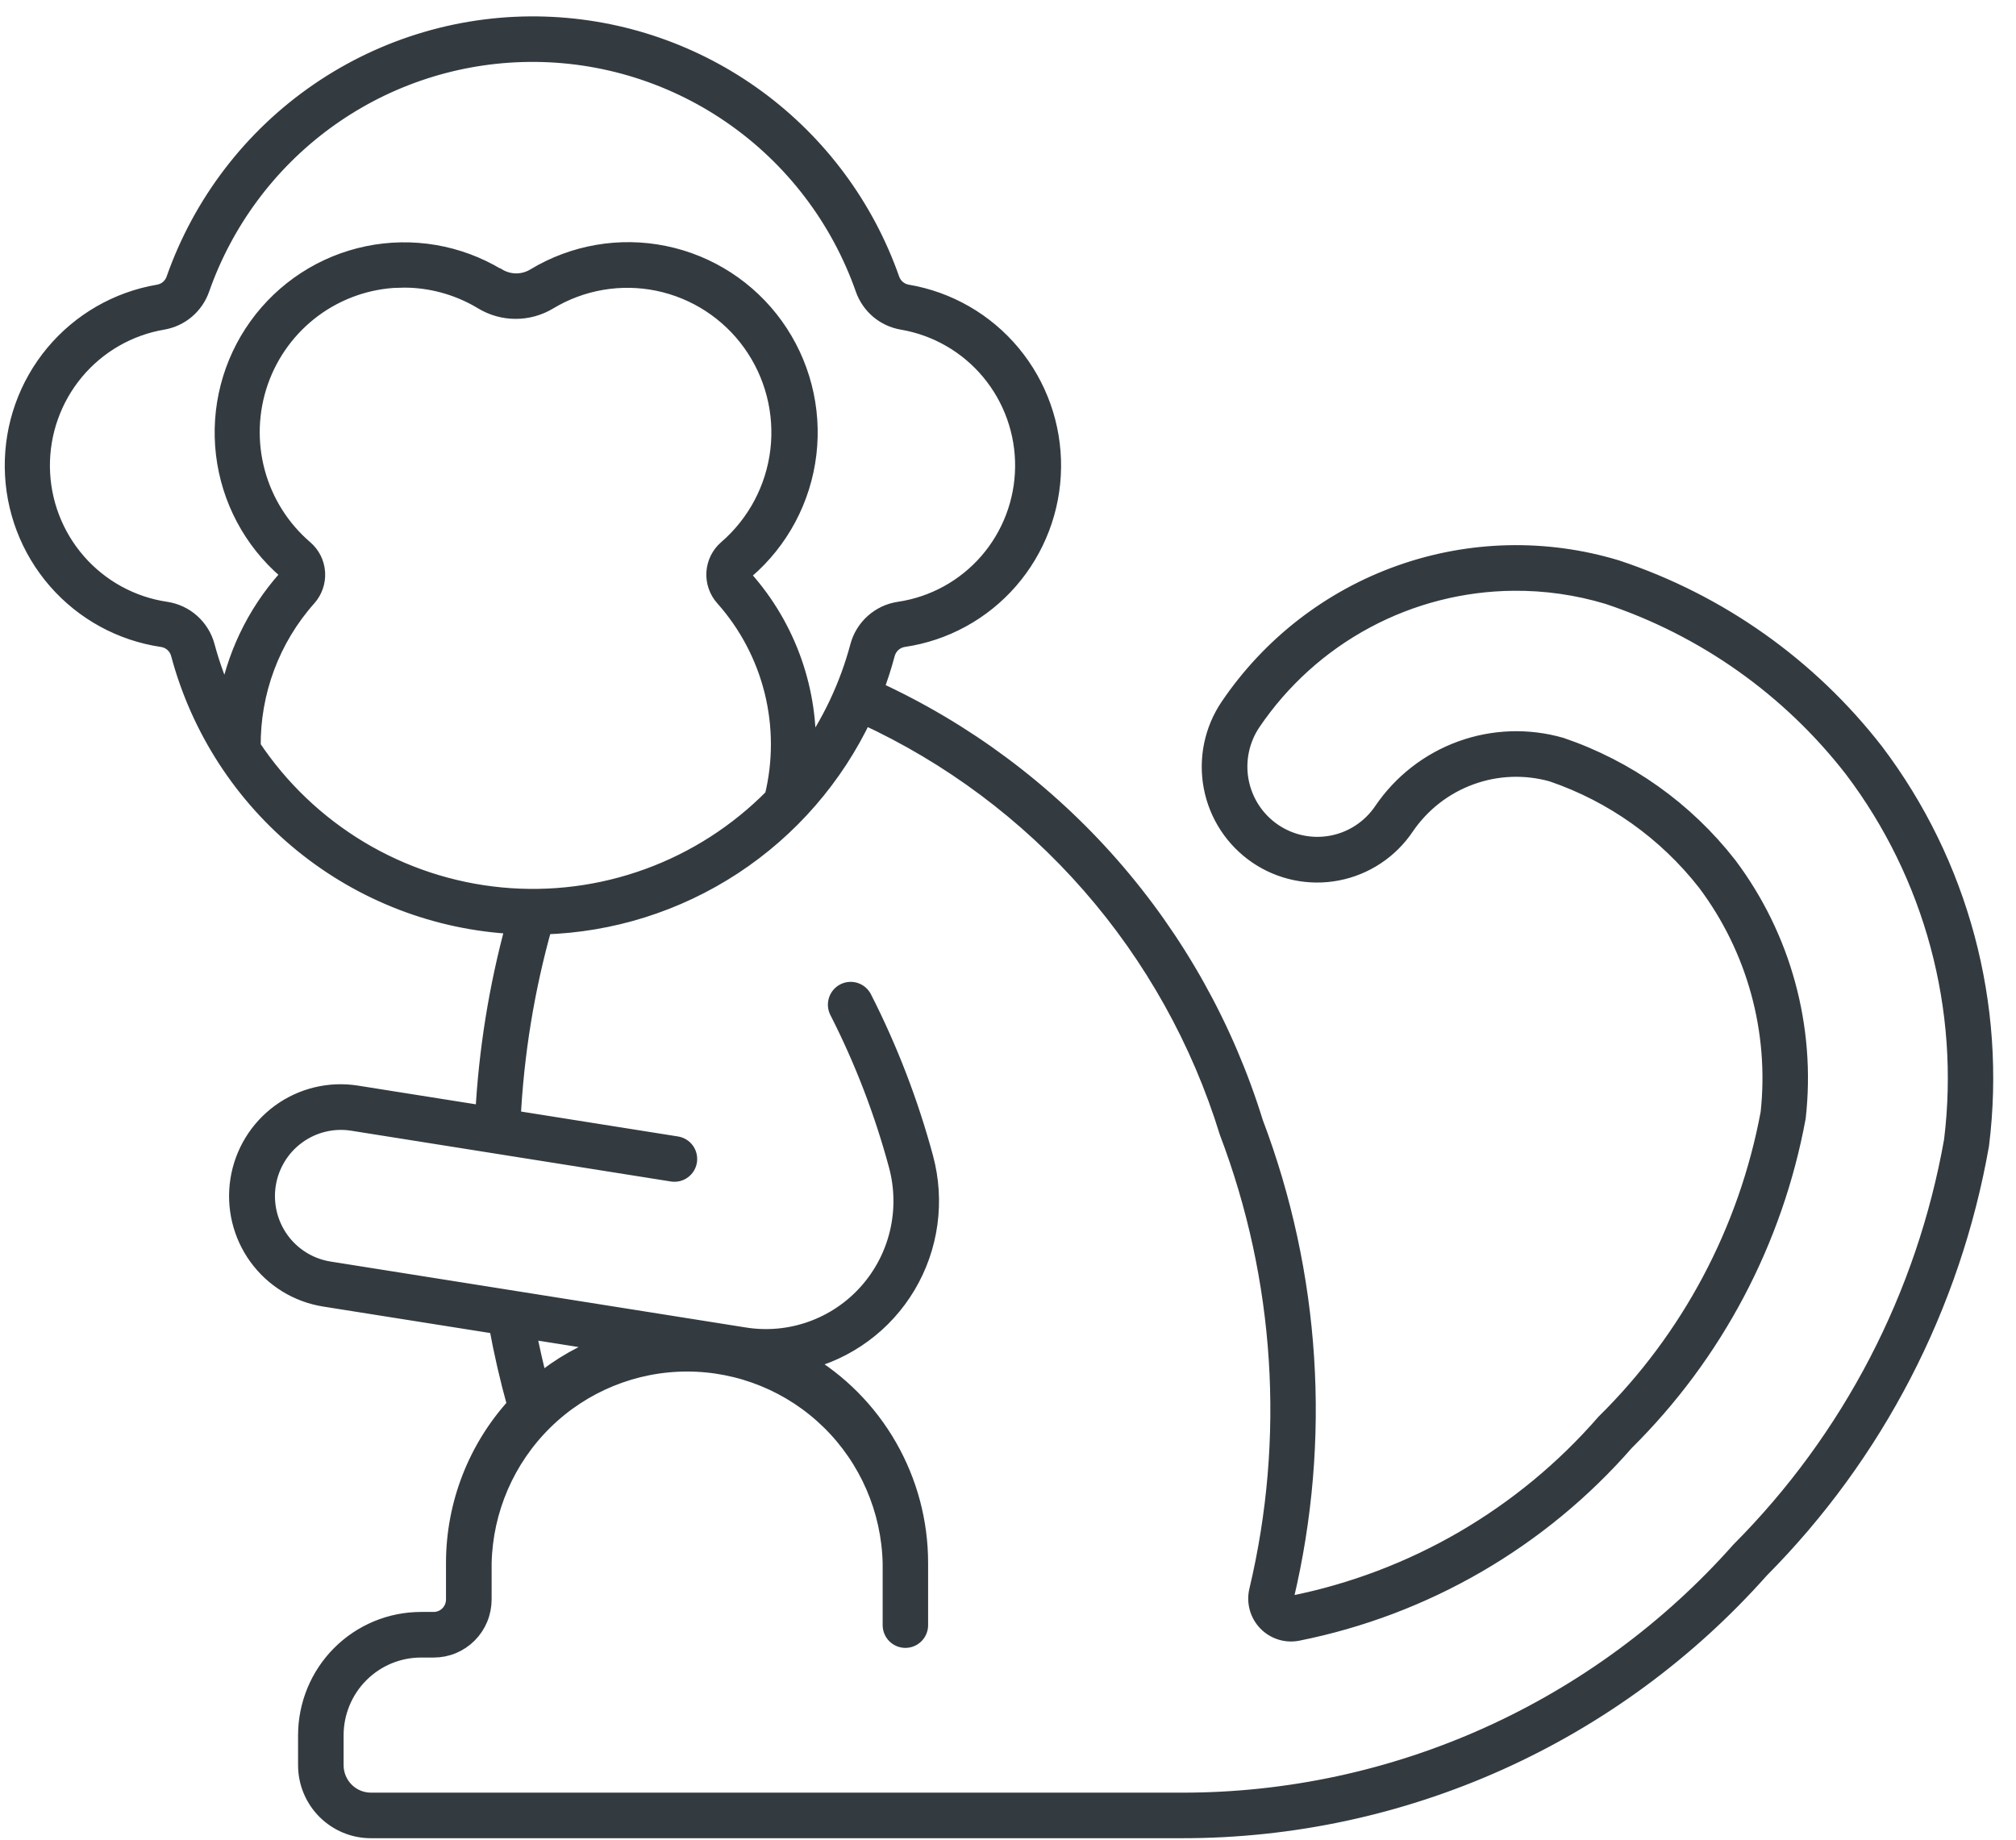
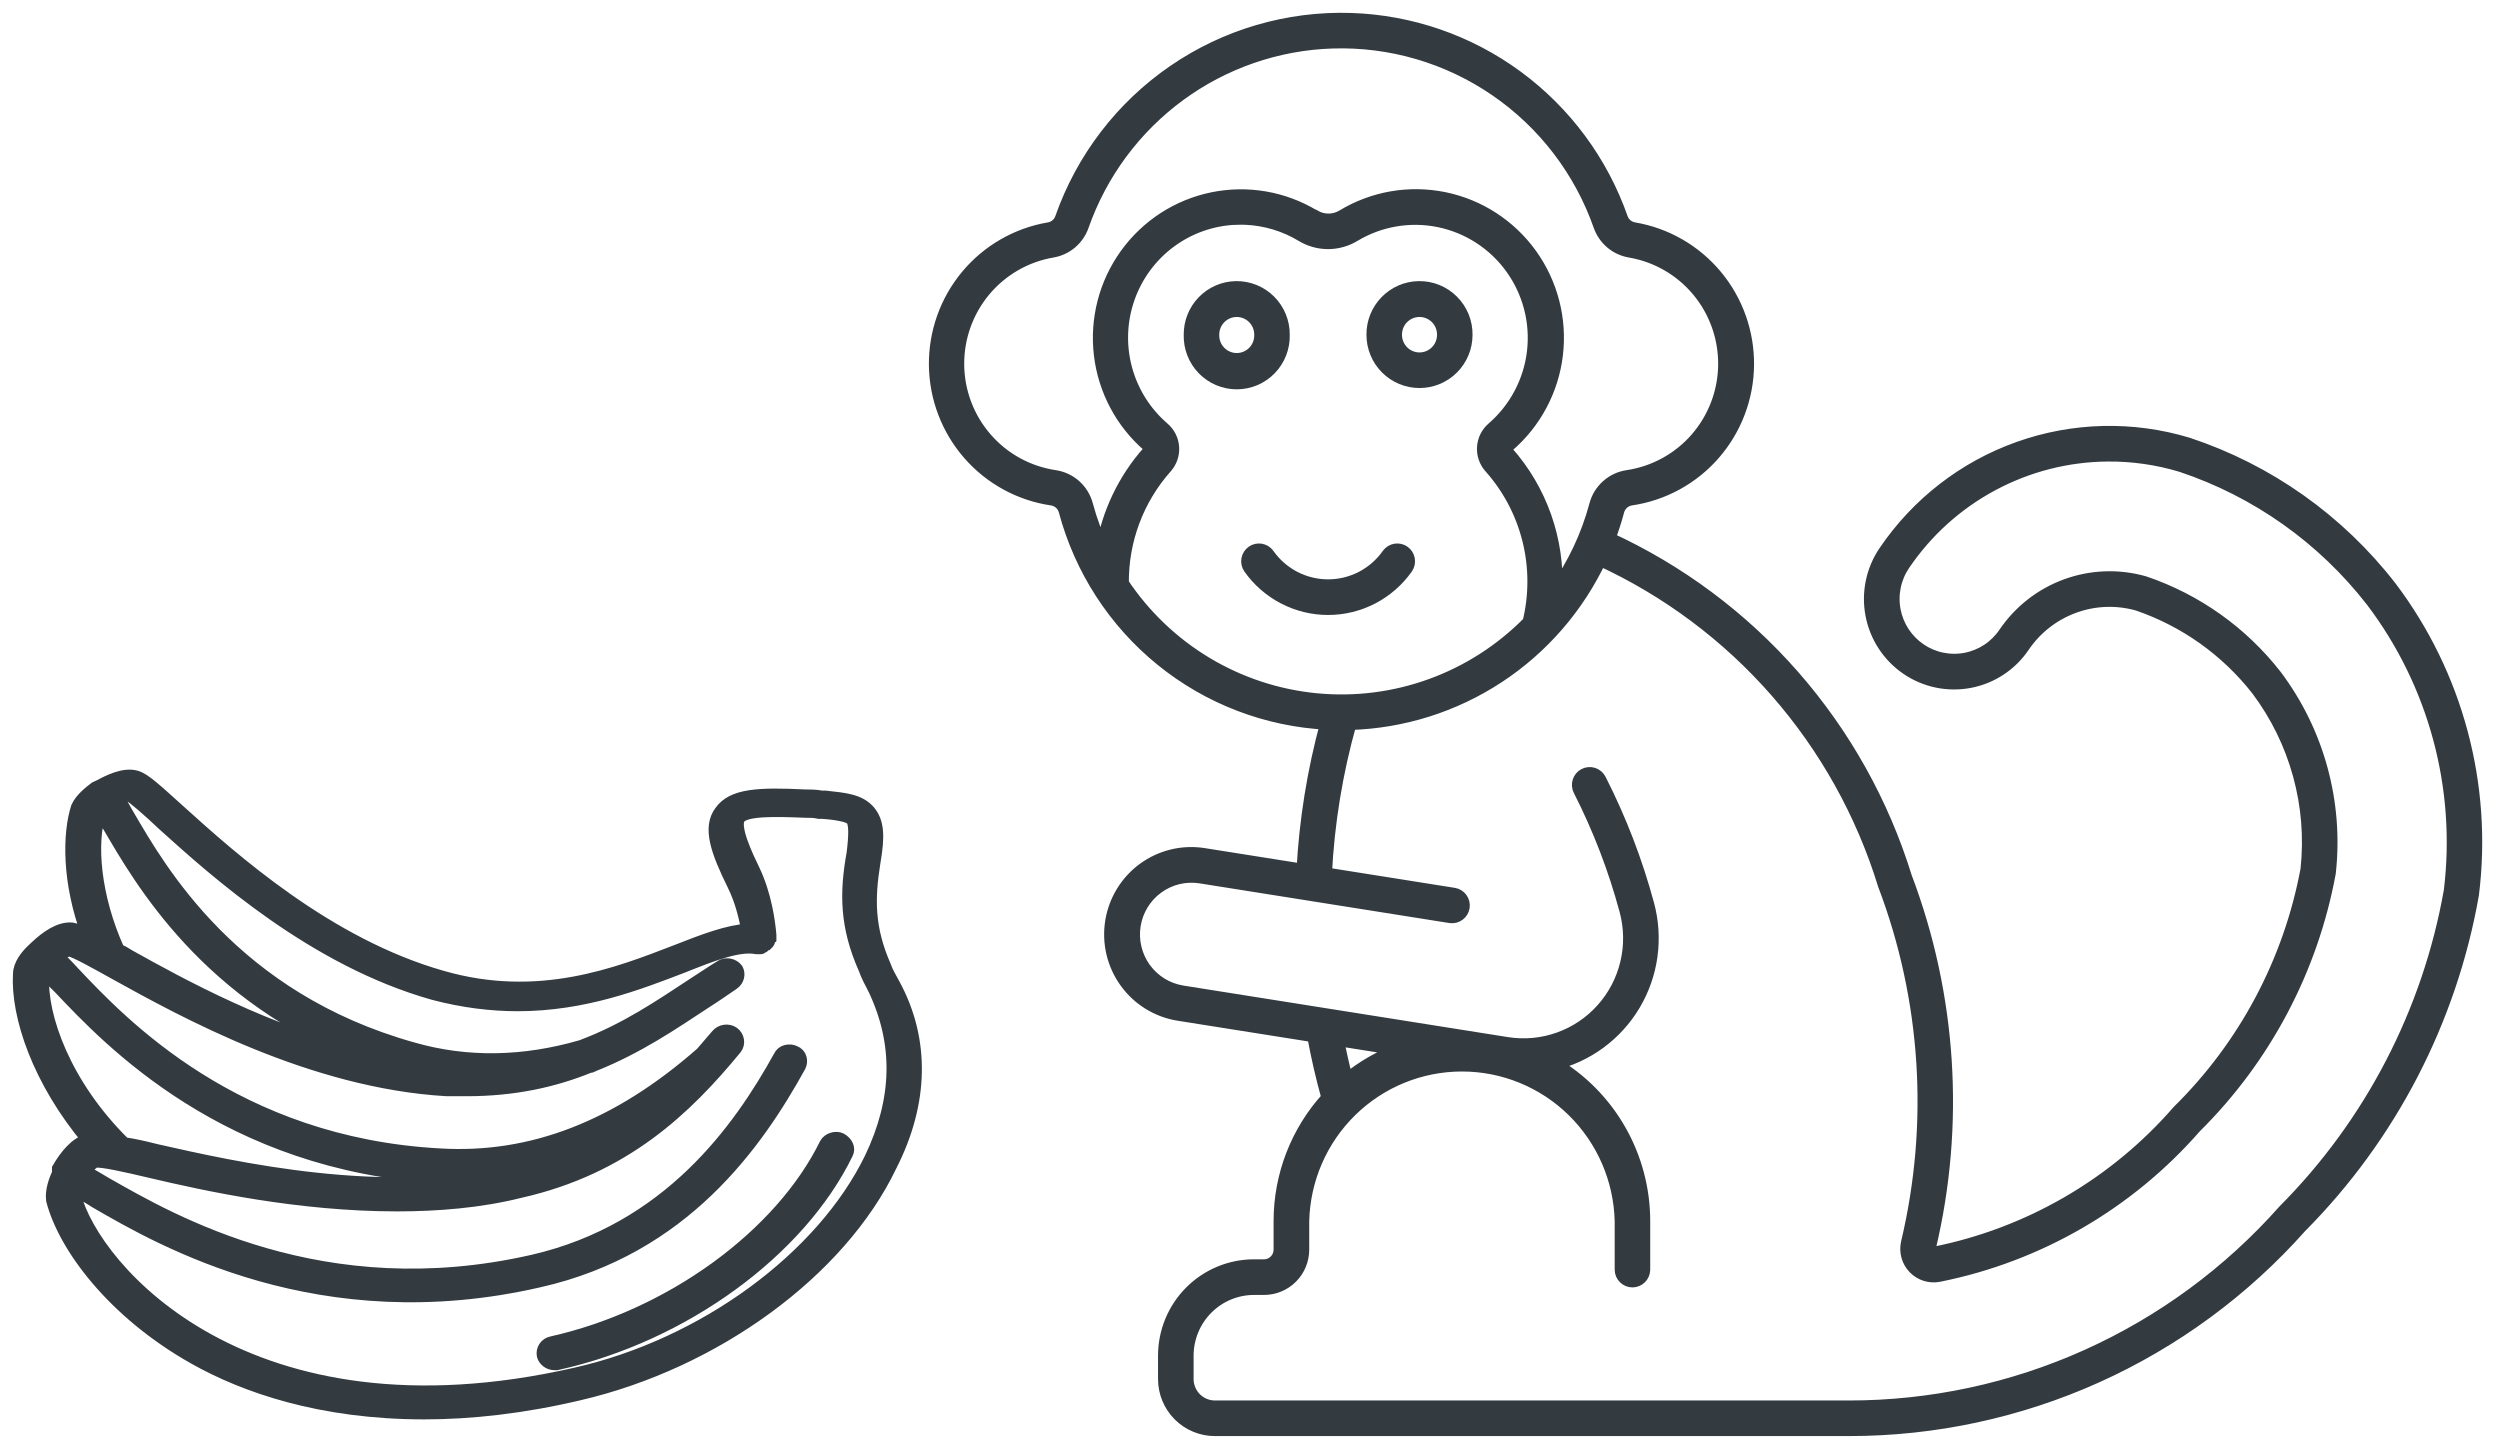
- <svg xmlns="http://www.w3.org/2000/svg" width="80" height="73" viewBox="0 0 80 73" fill="none">
-   <path d="M21.625 1.008C18.428 0.905 15.282 1.828 12.642 3.641C10.002 5.454 8.005 8.064 6.942 11.092C6.892 11.235 6.805 11.361 6.69 11.458C6.575 11.555 6.436 11.619 6.288 11.643C4.667 11.919 3.197 12.766 2.143 14.032C1.089 15.299 0.52 16.902 0.539 18.552C0.557 20.202 1.162 21.792 2.244 23.034C3.326 24.277 4.814 25.091 6.441 25.33C6.603 25.354 6.754 25.424 6.877 25.534C6.999 25.643 7.087 25.786 7.129 25.945C7.925 28.921 9.64 31.567 12.028 33.503C14.416 35.44 17.354 36.566 20.419 36.721C19.75 39.175 19.345 41.693 19.21 44.233L14.149 43.43C13.082 43.261 11.992 43.524 11.118 44.161C10.245 44.799 9.659 45.758 9.49 46.83C9.321 47.901 9.583 48.995 10.218 49.872C10.853 50.749 11.809 51.337 12.876 51.507L19.75 52.597C19.945 53.666 20.188 54.725 20.48 55.771C18.916 57.479 18.047 59.715 18.048 62.035V63.481C18.047 63.705 17.959 63.919 17.802 64.076C17.645 64.234 17.432 64.323 17.21 64.323H16.708C16.113 64.323 15.524 64.44 14.975 64.668C14.425 64.897 13.925 65.231 13.505 65.653C13.084 66.075 12.75 66.577 12.523 67.128C12.295 67.68 12.178 68.271 12.178 68.868V70.054C12.178 70.389 12.243 70.721 12.371 71.03C12.499 71.34 12.686 71.621 12.923 71.858C13.159 72.094 13.439 72.282 13.748 72.41C14.056 72.538 14.387 72.604 14.72 72.603H46.923C51.252 72.604 55.532 71.686 59.483 69.91C63.434 68.133 66.966 65.539 69.849 62.296C74.41 57.704 77.459 51.818 78.582 45.432C79.272 39.885 77.773 34.287 74.404 29.836C71.774 26.448 68.201 23.919 64.137 22.573C61.33 21.724 58.327 21.796 55.564 22.779C52.801 23.761 50.423 25.603 48.774 28.036C48.46 28.497 48.241 29.015 48.127 29.562C48.014 30.108 48.008 30.671 48.112 31.22C48.215 31.768 48.425 32.291 48.73 32.757C49.035 33.224 49.429 33.626 49.888 33.94C50.348 34.254 50.865 34.474 51.409 34.587C51.953 34.7 52.515 34.705 53.061 34.6C53.607 34.496 54.127 34.284 54.592 33.977C55.056 33.671 55.456 33.275 55.768 32.813C56.395 31.888 57.296 31.185 58.343 30.802C59.39 30.418 60.531 30.375 61.603 30.678C64.01 31.501 66.128 33.008 67.699 35.016C69.667 37.637 70.567 40.913 70.214 44.176C69.344 48.846 67.066 53.135 63.689 56.463C60.458 60.178 56.093 62.715 51.276 63.679C51.236 63.687 51.195 63.685 51.157 63.672C51.118 63.66 51.083 63.639 51.055 63.609C51.027 63.58 51.007 63.545 50.996 63.506C50.985 63.467 50.984 63.425 50.993 63.386C52.479 57.132 52.056 50.574 49.78 44.565C48.615 40.795 46.669 37.315 44.072 34.353C41.474 31.39 38.283 29.012 34.706 27.372C34.884 26.905 35.038 26.428 35.166 25.945C35.209 25.786 35.297 25.643 35.419 25.534C35.542 25.424 35.693 25.353 35.855 25.329C37.482 25.09 38.97 24.276 40.052 23.033C41.133 21.79 41.738 20.201 41.756 18.55C41.774 16.9 41.204 15.298 40.15 14.031C39.096 12.765 37.626 11.918 36.005 11.643C35.857 11.618 35.718 11.554 35.603 11.457C35.488 11.361 35.401 11.234 35.351 11.092C34.342 8.219 32.491 5.718 30.042 3.919C27.593 2.119 24.659 1.105 21.625 1.008ZM20.683 2.114C23.646 2.018 26.563 2.873 29.01 4.554C31.457 6.234 33.308 8.654 34.293 11.462C34.409 11.79 34.61 12.082 34.875 12.306C35.141 12.53 35.462 12.679 35.804 12.737C37.165 12.968 38.399 13.679 39.284 14.742C40.169 15.806 40.647 17.151 40.632 18.536C40.617 19.922 40.11 21.256 39.203 22.3C38.295 23.344 37.046 24.028 35.681 24.23C35.305 24.285 34.954 24.449 34.67 24.703C34.386 24.956 34.182 25.287 34.084 25.655C33.664 27.227 32.964 28.71 32.017 30.031C32.145 27.442 31.252 24.907 29.531 22.974C29.512 22.948 29.497 22.918 29.49 22.886C29.482 22.854 29.481 22.82 29.487 22.788C29.492 22.755 29.505 22.724 29.523 22.697C29.541 22.669 29.564 22.645 29.591 22.627C30.958 21.452 31.835 19.805 32.048 18.011C32.261 16.218 31.794 14.409 30.741 12.945C29.688 11.481 28.125 10.467 26.363 10.106C24.6 9.744 22.766 10.061 21.225 10.993C21.002 11.128 20.746 11.2 20.486 11.2C20.225 11.2 19.969 11.128 19.746 10.993H19.73C18.189 10.065 16.357 9.751 14.596 10.114C12.836 10.476 11.275 11.49 10.224 12.953C9.172 14.416 8.706 16.222 8.918 18.014C9.13 19.805 10.004 21.452 11.367 22.627C11.39 22.65 11.408 22.677 11.421 22.706C11.433 22.736 11.44 22.768 11.44 22.801C11.44 22.833 11.433 22.865 11.421 22.895C11.408 22.925 11.39 22.952 11.367 22.974C10.13 24.366 9.312 26.081 9.008 27.921C8.664 27.192 8.385 26.434 8.176 25.655C8.078 25.287 7.875 24.957 7.592 24.703C7.309 24.45 6.958 24.286 6.583 24.23C5.217 24.028 3.969 23.344 3.061 22.3C2.153 21.256 1.646 19.922 1.631 18.536C1.617 17.151 2.095 15.806 2.98 14.742C3.865 13.679 5.098 12.968 6.459 12.737C6.801 12.678 7.121 12.53 7.386 12.306C7.651 12.081 7.852 11.79 7.967 11.462C8.902 8.799 10.616 6.481 12.884 4.813C15.153 3.145 17.872 2.204 20.683 2.114ZM15.815 11.07C15.971 11.064 16.127 11.064 16.282 11.07C17.297 11.114 18.285 11.413 19.155 11.94C19.551 12.179 20.003 12.305 20.465 12.305C20.926 12.305 21.379 12.179 21.774 11.94C23.078 11.155 24.628 10.89 26.116 11.197C27.605 11.505 28.925 12.362 29.814 13.6C30.703 14.838 31.097 16.366 30.918 17.881C30.738 19.396 29.998 20.789 28.845 21.783C28.709 21.9 28.599 22.044 28.519 22.205C28.439 22.366 28.393 22.542 28.381 22.721C28.37 22.901 28.395 23.081 28.454 23.251C28.513 23.421 28.605 23.577 28.725 23.711C29.668 24.77 30.34 26.044 30.683 27.424C31.025 28.802 31.028 30.245 30.69 31.625C29.291 33.046 27.595 34.138 25.724 34.819C23.854 35.501 21.855 35.757 19.874 35.567C17.893 35.377 15.979 34.747 14.27 33.722C12.562 32.697 11.102 31.304 9.996 29.642C9.97 27.456 10.761 25.34 12.212 23.711C12.332 23.576 12.423 23.419 12.481 23.249C12.539 23.079 12.563 22.899 12.551 22.719C12.539 22.54 12.491 22.364 12.411 22.203C12.33 22.043 12.218 21.9 12.082 21.783C11.153 20.986 10.485 19.925 10.166 18.74C9.847 17.556 9.893 16.302 10.296 15.143C10.699 13.985 11.442 12.976 12.426 12.248C13.411 11.521 14.591 11.109 15.813 11.067L15.815 11.07ZM60.06 23.096C61.33 23.084 62.593 23.265 63.809 23.631C67.656 24.911 71.037 27.307 73.528 30.516C76.714 34.726 78.137 40.019 77.493 45.267C76.402 51.429 73.453 57.108 69.045 61.534C66.266 64.667 62.859 67.174 59.047 68.891C55.235 70.608 51.104 71.495 46.926 71.495H14.723C14.535 71.495 14.348 71.458 14.173 71.386C13.999 71.314 13.84 71.208 13.707 71.074C13.573 70.94 13.467 70.781 13.395 70.606C13.322 70.431 13.285 70.243 13.285 70.054V68.868C13.285 68.417 13.374 67.97 13.546 67.553C13.718 67.136 13.97 66.757 14.289 66.438C14.607 66.119 14.984 65.866 15.4 65.693C15.816 65.521 16.261 65.432 16.711 65.433H17.212C17.468 65.433 17.721 65.383 17.957 65.285C18.193 65.187 18.407 65.043 18.588 64.862C18.769 64.681 18.912 64.466 19.01 64.229C19.108 63.992 19.158 63.738 19.159 63.482V62.035C19.208 59.909 20.084 57.887 21.599 56.4C23.114 54.914 25.149 54.082 27.267 54.082C29.385 54.082 31.42 54.914 32.935 56.4C34.45 57.887 35.326 59.909 35.376 62.035V64.511C35.38 64.656 35.44 64.793 35.543 64.893C35.646 64.993 35.784 65.05 35.928 65.05C36.072 65.05 36.21 64.993 36.313 64.893C36.416 64.793 36.476 64.656 36.48 64.511V62.035C36.481 60.414 36.057 58.822 35.252 57.418C34.447 56.013 33.289 54.846 31.893 54.032C32.743 53.83 33.544 53.459 34.248 52.941C34.953 52.423 35.547 51.768 35.994 51.014C36.441 50.261 36.733 49.426 36.852 48.557C36.971 47.688 36.915 46.805 36.687 45.958C36.096 43.765 35.279 41.641 34.249 39.618C34.182 39.487 34.066 39.389 33.926 39.343C33.786 39.298 33.634 39.311 33.504 39.378C33.373 39.445 33.275 39.562 33.23 39.702C33.185 39.842 33.197 39.995 33.264 40.126C34.259 42.079 35.047 44.131 35.617 46.248C35.852 47.123 35.866 48.042 35.657 48.924C35.448 49.805 35.023 50.62 34.42 51.294C33.818 51.968 33.057 52.48 32.207 52.783C31.357 53.087 30.444 53.172 29.553 53.031L13.053 50.411C12.278 50.285 11.585 49.856 11.124 49.218C10.664 48.579 10.475 47.784 10.597 47.005C10.72 46.227 11.145 45.529 11.779 45.065C12.413 44.6 13.205 44.407 13.98 44.527L26.683 46.545C26.827 46.566 26.974 46.53 27.091 46.443C27.209 46.356 27.287 46.227 27.31 46.082C27.332 45.938 27.297 45.79 27.212 45.671C27.127 45.553 26.998 45.472 26.854 45.449L20.311 44.41C20.44 41.812 20.86 39.237 21.565 36.734C24.244 36.657 26.849 35.837 29.093 34.365C31.336 32.893 33.129 30.826 34.274 28.393C37.709 29.971 40.773 32.259 43.265 35.108C45.758 37.958 47.623 41.303 48.739 44.926C50.946 50.736 51.357 57.08 49.92 63.128C49.867 63.349 49.871 63.58 49.93 63.799C49.989 64.018 50.103 64.218 50.26 64.382C50.417 64.545 50.612 64.666 50.828 64.734C51.043 64.802 51.273 64.814 51.494 64.77C56.538 63.76 61.109 61.109 64.499 57.226C68.029 53.731 70.406 49.233 71.308 44.339C71.705 40.778 70.728 37.201 68.578 34.341C66.868 32.151 64.559 30.509 61.933 29.617C60.635 29.245 59.252 29.293 57.982 29.755C56.712 30.216 55.62 31.068 54.86 32.189C54.629 32.53 54.333 32.822 53.99 33.048C53.647 33.274 53.262 33.43 52.859 33.507C52.456 33.584 52.041 33.58 51.639 33.496C51.237 33.413 50.856 33.25 50.516 33.018C50.177 32.786 49.886 32.489 49.661 32.145C49.436 31.8 49.281 31.415 49.204 31.01C49.127 30.605 49.131 30.189 49.215 29.785C49.298 29.381 49.46 28.998 49.691 28.658C50.843 26.959 52.388 25.565 54.194 24.597C56 23.628 58.013 23.113 60.06 23.096ZM20.914 52.782L24.213 53.305C23.188 53.667 22.234 54.209 21.397 54.905C21.215 54.202 21.055 53.494 20.917 52.782H20.914Z" fill="#333B41" stroke="#333B41" stroke-width="0.7" />
+ <svg xmlns="http://www.w3.org/2000/svg" width="127" height="73" viewBox="0 0 127 73" fill="none">
+   <path d="M45.398 50.054C45.218 49.714 45.038 49.43 44.918 49.089C44.077 47.157 44.077 45.68 44.377 43.806C44.617 42.442 44.557 41.76 44.137 41.249C43.656 40.681 42.935 40.624 41.914 40.511H41.734C41.434 40.454 41.133 40.454 40.893 40.454C38.551 40.34 37.229 40.397 36.629 41.249C36.028 42.044 36.448 43.237 37.289 44.942C37.71 45.794 37.89 46.646 38.01 47.271C36.989 47.328 35.788 47.782 34.346 48.35C31.403 49.486 27.378 51.077 22.453 49.657C16.626 48.009 11.761 43.635 9.118 41.249C7.857 40.113 7.316 39.602 6.896 39.488C6.295 39.318 5.514 39.715 5.093 39.943L4.853 40.056C4.553 40.283 4.132 40.624 3.952 41.022C3.532 42.328 3.472 44.771 4.493 47.498C4.132 47.328 3.892 47.271 3.652 47.214C3.051 47.157 2.391 47.612 1.85 48.123L1.67 48.293C1.369 48.578 1.009 49.032 1.009 49.486C0.889 51.588 1.97 54.883 4.553 57.951H4.493C3.892 58.065 3.352 58.746 2.991 59.371V59.598C2.811 59.996 2.631 60.507 2.691 60.962C3.292 63.291 5.754 66.643 9.899 68.972C12.422 70.392 16.266 71.755 21.552 71.755C23.894 71.755 26.537 71.471 29.421 70.79C36.268 69.199 42.635 64.597 45.218 59.201C46.84 56.019 46.9 52.838 45.398 50.054ZM5.033 41.306C5.033 41.306 5.093 41.249 5.093 41.192C5.214 41.42 5.394 41.704 5.574 41.988C7.136 44.658 10.56 50.679 18.608 53.69C13.623 52.497 9.178 50.054 6.535 48.578C6.355 48.464 6.175 48.35 5.995 48.293C4.733 45.51 4.553 42.783 5.033 41.306ZM2.15 49.6C2.15 49.6 2.15 49.486 2.27 49.373C2.451 49.543 2.751 49.884 3.051 50.168C5.574 52.838 11.521 59.144 22.393 59.769C22.753 59.769 23.053 59.769 23.414 59.769C24.495 59.769 25.636 59.655 26.657 59.428C26.537 59.485 26.357 59.485 26.237 59.541C19.449 61.075 11.941 59.371 7.917 58.462C7.256 58.292 6.715 58.178 6.295 58.121C3.231 55.11 2.03 51.588 2.15 49.6ZM44.257 58.86C41.794 63.916 35.788 68.347 29.24 69.824C12.542 73.63 4.733 64.484 3.772 60.734C3.772 60.678 3.772 60.621 3.832 60.45C4.132 60.564 4.493 60.791 4.853 61.019C8.277 63.007 16.266 67.608 27.378 65.052C34.706 63.404 38.431 58.065 40.593 54.145C40.713 53.917 40.653 53.577 40.353 53.463C40.112 53.349 39.752 53.406 39.632 53.69C37.59 57.383 33.986 62.496 27.078 64.086C16.386 66.529 8.697 62.041 5.394 60.166C4.913 59.882 4.553 59.655 4.253 59.541C4.493 59.201 4.733 58.973 4.853 58.973C5.154 58.917 6.415 59.201 7.616 59.485C10.499 60.166 15.185 61.189 20.17 61.189C22.212 61.189 24.375 61.019 26.417 60.507C31.703 59.314 34.827 56.303 37.349 53.236C37.529 53.008 37.469 52.668 37.229 52.497C36.989 52.327 36.629 52.384 36.448 52.611C36.208 52.895 35.908 53.236 35.667 53.52C31.403 57.269 27.018 58.973 22.333 58.689C11.941 58.121 6.175 52.043 3.712 49.43C3.352 49.032 3.111 48.805 2.871 48.578C3.171 48.35 3.412 48.237 3.532 48.237C3.832 48.293 4.853 48.861 5.874 49.43C9.358 51.361 15.845 54.94 22.693 55.338C23.053 55.338 23.354 55.338 23.714 55.338C26.117 55.338 28.159 54.883 29.961 54.145H30.021C30.081 54.145 30.081 54.088 30.141 54.088C32.424 53.179 34.226 51.929 35.788 50.907C36.328 50.566 36.809 50.225 37.229 49.941C37.469 49.77 37.529 49.486 37.409 49.259C37.229 49.032 36.929 48.975 36.689 49.089C36.208 49.373 35.727 49.714 35.187 50.054C33.625 51.077 31.823 52.327 29.541 53.179C26.597 54.031 23.714 54.088 20.951 53.293C11.821 50.736 8.097 44.203 6.475 41.42C6.235 41.022 6.115 40.738 5.934 40.511C6.235 40.397 6.415 40.34 6.535 40.34C6.775 40.454 7.556 41.136 8.337 41.874C10.98 44.26 15.966 48.748 22.032 50.452C23.534 50.85 24.976 51.02 26.297 51.02C29.661 51.02 32.424 49.941 34.646 49.089C36.208 48.464 37.529 47.953 38.431 48.123H38.491H38.551C38.551 48.123 38.551 48.123 38.611 48.123C38.671 48.123 38.671 48.123 38.731 48.066C38.731 48.066 38.791 48.066 38.791 48.009C38.851 48.009 38.851 47.953 38.911 47.953L38.971 47.896C38.971 47.896 39.031 47.839 39.031 47.782C39.031 47.725 39.031 47.725 39.091 47.669C39.091 47.669 39.091 47.669 39.091 47.612V47.555V47.498C39.031 46.816 38.851 45.453 38.25 44.203C37.95 43.578 37.169 41.988 37.529 41.533C37.83 41.079 39.452 41.136 40.893 41.192C41.133 41.192 41.374 41.192 41.614 41.249H41.794C42.575 41.306 43.116 41.42 43.296 41.59C43.476 41.817 43.476 42.385 43.356 43.351C42.996 45.339 42.996 47.044 43.957 49.202C44.077 49.543 44.257 49.884 44.437 50.225C45.759 53.008 45.699 55.849 44.257 58.86Z" fill="#333B41" stroke="#333B41" stroke-width="0.7" />
+   <path d="M42.696 57.894C42.456 57.78 42.096 57.894 41.976 58.121C39.693 62.779 34.107 66.87 28.04 68.233C27.74 68.29 27.56 68.574 27.62 68.858C27.68 69.085 27.92 69.255 28.16 69.255C28.22 69.255 28.22 69.255 28.28 69.255C34.708 67.835 40.594 63.518 42.997 58.575C43.117 58.348 42.997 58.064 42.696 57.894Z" fill="#333B41" stroke="#333B41" stroke-width="0.7" />
+   <path d="M68.626 1.008C65.428 0.905 62.282 1.828 59.642 3.641C57.002 5.454 55.005 8.064 53.942 11.092C53.892 11.235 53.805 11.361 53.69 11.458C53.575 11.555 53.436 11.619 53.288 11.643C51.667 11.919 50.197 12.766 49.143 14.032C48.089 15.299 47.52 16.902 47.538 18.552C47.557 20.202 48.162 21.792 49.244 23.034C50.326 24.277 51.814 25.091 53.441 25.33C53.603 25.354 53.754 25.424 53.877 25.534C53.999 25.643 54.087 25.786 54.129 25.945C54.925 28.921 56.64 31.567 59.028 33.503C61.416 35.44 64.354 36.566 67.419 36.721C66.75 39.175 66.345 41.693 66.21 44.233L61.149 43.43C60.082 43.261 58.992 43.524 58.118 44.161C57.245 44.799 56.659 45.758 56.49 46.83C56.321 47.901 56.583 48.995 57.218 49.872C57.853 50.749 58.809 51.337 59.876 51.507L66.749 52.597C66.945 53.666 67.188 54.725 67.48 55.771C65.915 57.479 65.047 59.715 65.048 62.035V63.481C65.047 63.705 64.959 63.919 64.802 64.076C64.645 64.234 64.432 64.323 64.21 64.323H63.708C63.113 64.323 62.524 64.44 61.974 64.668C61.425 64.897 60.925 65.231 60.505 65.653C60.084 66.075 59.75 66.577 59.523 67.128C59.295 67.68 59.178 68.271 59.178 68.868V70.054C59.178 70.389 59.243 70.721 59.371 71.03C59.499 71.34 59.686 71.621 59.923 71.858C60.159 72.094 60.439 72.282 60.748 72.41C61.056 72.538 61.387 72.604 61.72 72.603H93.923C98.252 72.604 102.532 71.686 106.483 69.91C110.434 68.133 113.966 65.539 116.848 62.296C121.41 57.704 124.459 51.818 125.582 45.432C126.273 39.885 124.773 34.287 121.404 29.836C118.774 26.448 115.2 23.919 111.137 22.573C108.33 21.724 105.327 21.796 102.564 22.779C99.801 23.761 97.423 25.603 95.774 28.036C95.46 28.497 95.241 29.015 95.127 29.562C95.013 30.108 95.008 30.671 95.112 31.22C95.215 31.768 95.425 32.291 95.73 32.757C96.035 33.224 96.429 33.626 96.888 33.94C97.348 34.254 97.865 34.474 98.409 34.587C98.953 34.7 99.515 34.705 100.061 34.6C100.607 34.496 101.127 34.284 101.592 33.977C102.056 33.671 102.456 33.275 102.768 32.813C103.395 31.888 104.296 31.185 105.343 30.802C106.39 30.418 107.53 30.375 108.603 30.678C111.011 31.501 113.128 33.008 114.699 35.016C116.667 37.637 117.567 40.913 117.214 44.176C116.343 48.846 114.066 53.135 110.689 56.463C107.458 60.178 103.093 62.715 98.276 63.679C98.236 63.687 98.195 63.685 98.156 63.672C98.118 63.66 98.083 63.639 98.055 63.609C98.027 63.58 98.007 63.545 97.996 63.506C97.985 63.467 97.984 63.425 97.993 63.386C99.479 57.132 99.056 50.574 96.78 44.565C95.615 40.795 93.669 37.315 91.072 34.353C88.474 31.39 85.283 29.012 81.706 27.372C81.884 26.905 82.037 26.428 82.166 25.945C82.209 25.786 82.297 25.643 82.419 25.534C82.542 25.424 82.693 25.353 82.855 25.329C84.482 25.09 85.97 24.276 87.052 23.033C88.133 21.79 88.738 20.201 88.756 18.55C88.774 16.9 88.204 15.298 87.15 14.031C86.096 12.765 84.626 11.918 83.005 11.643C82.857 11.618 82.718 11.554 82.603 11.457C82.488 11.361 82.401 11.234 82.351 11.092C81.342 8.219 79.491 5.718 77.042 3.919C74.593 2.119 71.659 1.105 68.626 1.008ZM67.683 2.114C70.646 2.018 73.563 2.873 76.01 4.554C78.457 6.234 80.308 8.654 81.293 11.462C81.409 11.79 81.61 12.082 81.875 12.306C82.141 12.53 82.462 12.679 82.804 12.737C84.165 12.968 85.399 13.679 86.284 14.742C87.169 15.806 87.647 17.151 87.632 18.536C87.617 19.922 87.11 21.256 86.203 22.3C85.295 23.344 84.046 24.028 82.681 24.23C82.305 24.285 81.954 24.449 81.67 24.703C81.386 24.956 81.182 25.287 81.084 25.655C80.664 27.227 79.964 28.71 79.017 30.031C79.145 27.442 78.252 24.907 76.531 22.974C76.511 22.948 76.498 22.918 76.49 22.886C76.482 22.854 76.481 22.82 76.487 22.788C76.493 22.755 76.505 22.724 76.523 22.697C76.54 22.669 76.564 22.645 76.591 22.627C77.958 21.452 78.835 19.805 79.048 18.011C79.261 16.218 78.794 14.409 77.741 12.945C76.688 11.481 75.125 10.467 73.363 10.106C71.6 9.744 69.766 10.061 68.225 10.993C68.002 11.128 67.746 11.2 67.486 11.2C67.225 11.2 66.969 11.128 66.746 10.993H66.73C65.189 10.065 63.357 9.751 61.596 10.114C59.836 10.476 58.276 11.49 57.224 12.953C56.172 14.416 55.706 16.222 55.918 18.014C56.13 19.805 57.004 21.452 58.367 22.627C58.39 22.65 58.408 22.677 58.421 22.706C58.433 22.736 58.44 22.768 58.44 22.801C58.44 22.833 58.433 22.865 58.421 22.895C58.408 22.925 58.39 22.952 58.367 22.974C57.13 24.366 56.312 26.081 56.008 27.921C55.664 27.192 55.386 26.434 55.176 25.655C55.078 25.287 54.875 24.957 54.592 24.703C54.309 24.45 53.958 24.286 53.583 24.23C52.217 24.028 50.968 23.344 50.061 22.3C49.153 21.256 48.646 19.922 48.632 18.536C48.617 17.151 49.095 15.806 49.98 14.742C50.865 13.679 52.099 12.968 53.459 12.737C53.801 12.678 54.121 12.53 54.386 12.306C54.651 12.081 54.852 11.79 54.967 11.462C55.902 8.799 57.616 6.481 59.885 4.813C62.154 3.145 64.872 2.204 67.683 2.114ZM62.815 11.07C62.971 11.064 63.127 11.064 63.282 11.07C64.297 11.114 65.285 11.413 66.155 11.94C66.551 12.179 67.004 12.305 67.465 12.305C67.926 12.305 68.379 12.179 68.775 11.94C70.078 11.155 71.628 10.89 73.117 11.197C74.605 11.505 75.925 12.362 76.814 13.6C77.703 14.838 78.097 16.366 77.918 17.881C77.738 19.396 76.998 20.789 75.845 21.783C75.709 21.9 75.599 22.044 75.519 22.205C75.439 22.366 75.393 22.542 75.382 22.721C75.37 22.901 75.395 23.081 75.454 23.251C75.513 23.421 75.605 23.577 75.725 23.711C76.668 24.77 77.34 26.044 77.683 27.424C78.025 28.802 78.028 30.245 77.69 31.625C76.291 33.046 74.595 34.138 72.725 34.819C70.854 35.501 68.855 35.757 66.874 35.567C64.893 35.377 62.979 34.747 61.27 33.722C59.562 32.697 58.102 31.304 56.996 29.642C56.97 27.456 57.761 25.34 59.212 23.711C59.331 23.576 59.423 23.419 59.481 23.249C59.539 23.079 59.563 22.899 59.551 22.719C59.539 22.54 59.491 22.364 59.41 22.203C59.33 22.043 59.218 21.9 59.082 21.783C58.153 20.986 57.485 19.925 57.166 18.74C56.847 17.556 56.892 16.302 57.296 15.143C57.699 13.985 58.442 12.976 59.426 12.248C60.41 11.521 61.591 11.109 62.813 11.067L62.815 11.07ZM107.06 23.096C108.33 23.084 109.593 23.265 110.81 23.631C114.656 24.911 118.037 27.307 120.528 30.516C123.714 34.726 125.137 40.019 124.493 45.267C123.402 51.429 120.453 57.108 116.045 61.534C113.266 64.667 109.859 67.174 106.047 68.891C102.235 70.608 98.104 71.495 93.926 71.495H61.723C61.535 71.495 61.348 71.458 61.173 71.386C60.999 71.314 60.84 71.208 60.706 71.074C60.573 70.94 60.467 70.781 60.395 70.606C60.322 70.431 60.285 70.243 60.285 70.054V68.868C60.285 68.417 60.374 67.97 60.546 67.553C60.718 67.136 60.971 66.757 61.289 66.438C61.607 66.119 61.984 65.866 62.4 65.693C62.816 65.521 63.261 65.432 63.711 65.433H64.212C64.468 65.433 64.721 65.383 64.957 65.285C65.193 65.187 65.407 65.043 65.588 64.862C65.769 64.681 65.912 64.466 66.01 64.229C66.108 63.992 66.158 63.738 66.159 63.482V62.035C66.208 59.909 67.084 57.887 68.599 56.4C70.114 54.914 72.149 54.082 74.267 54.082C76.385 54.082 78.42 54.914 79.935 56.4C81.45 57.887 82.326 59.909 82.376 62.035V64.511C82.38 64.656 82.44 64.793 82.543 64.893C82.646 64.993 82.784 65.05 82.928 65.05C83.072 65.05 83.21 64.993 83.313 64.893C83.416 64.793 83.476 64.656 83.481 64.511V62.035C83.481 60.414 83.057 58.822 82.252 57.418C81.447 56.013 80.289 54.846 78.893 54.032C79.743 53.83 80.544 53.459 81.249 52.941C81.953 52.423 82.546 51.768 82.994 51.014C83.441 50.261 83.733 49.426 83.852 48.557C83.971 47.688 83.915 46.805 83.687 45.958C83.097 43.765 82.279 41.641 81.249 39.618C81.182 39.487 81.066 39.389 80.926 39.343C80.786 39.298 80.634 39.311 80.504 39.378C80.373 39.445 80.275 39.562 80.23 39.702C80.185 39.842 80.197 39.995 80.264 40.126C81.259 42.079 82.047 44.131 82.617 46.248C82.852 47.123 82.866 48.042 82.657 48.924C82.448 49.805 82.023 50.62 81.42 51.294C80.818 51.968 80.057 52.48 79.207 52.783C78.356 53.087 77.444 53.172 76.553 53.031L60.053 50.411C59.278 50.285 58.585 49.856 58.124 49.218C57.664 48.579 57.475 47.784 57.597 47.005C57.72 46.227 58.145 45.529 58.779 45.065C59.413 44.6 60.205 44.407 60.98 44.527L73.683 46.545C73.827 46.566 73.974 46.53 74.091 46.443C74.209 46.356 74.287 46.227 74.31 46.082C74.332 45.938 74.297 45.79 74.212 45.671C74.127 45.553 73.998 45.472 73.854 45.449L67.311 44.41C67.44 41.812 67.861 39.237 68.565 36.734C71.244 36.657 73.849 35.837 76.093 34.365C78.336 32.893 80.129 30.826 81.274 28.393C84.709 29.971 87.773 32.259 90.265 35.108C92.758 37.958 94.623 41.303 95.739 44.926C97.946 50.736 98.357 57.08 96.92 63.128C96.867 63.349 96.871 63.58 96.93 63.799C96.99 64.018 97.103 64.218 97.26 64.382C97.417 64.545 97.612 64.666 97.828 64.734C98.043 64.802 98.273 64.814 98.494 64.77C103.538 63.76 108.109 61.109 111.499 57.226C115.029 53.731 117.406 49.233 118.309 44.339C118.705 40.778 117.728 37.201 115.578 34.341C113.868 32.151 111.559 30.509 108.933 29.617C107.634 29.245 106.252 29.293 104.982 29.755C103.712 30.216 102.62 31.068 101.86 32.189C101.629 32.53 101.333 32.822 100.99 33.048C100.647 33.274 100.262 33.43 99.859 33.507C99.456 33.584 99.041 33.58 98.639 33.496C98.237 33.413 97.856 33.25 97.516 33.018C97.177 32.786 96.886 32.489 96.661 32.145C96.436 31.8 96.281 31.415 96.204 31.01C96.127 30.605 96.131 30.189 96.215 29.785C96.298 29.381 96.46 28.998 96.691 28.658C97.843 26.959 99.388 25.565 101.194 24.597C103 23.628 105.013 23.113 107.06 23.096ZM67.914 52.782L71.213 53.305C70.188 53.667 69.234 54.209 68.397 54.905C68.215 54.202 68.055 53.494 67.917 52.782H67.914Z" fill="#333B41" stroke="#333B41" stroke-width="0.7" />
+   <path d="M72.068 14.631C71.449 14.642 70.86 14.898 70.429 15.344C69.998 15.789 69.759 16.387 69.766 17.009C69.766 17.633 70.013 18.232 70.453 18.673C70.892 19.114 71.489 19.362 72.111 19.362C72.733 19.362 73.329 19.114 73.769 18.673C74.208 18.232 74.455 17.633 74.455 17.009C74.459 16.694 74.399 16.381 74.28 16.09C74.161 15.799 73.985 15.535 73.762 15.313C73.54 15.091 73.275 14.916 72.984 14.799C72.693 14.682 72.381 14.625 72.068 14.631ZM72.087 15.753C72.253 15.749 72.418 15.779 72.572 15.841C72.726 15.903 72.866 15.995 72.984 16.112C73.102 16.229 73.195 16.369 73.258 16.523C73.321 16.677 73.353 16.842 73.351 17.009C73.351 17.172 73.319 17.334 73.257 17.485C73.194 17.636 73.103 17.773 72.988 17.889C72.873 18.005 72.736 18.096 72.586 18.159C72.435 18.221 72.274 18.254 72.111 18.254C71.948 18.254 71.787 18.221 71.636 18.159C71.486 18.096 71.349 18.005 71.234 17.889C71.119 17.773 71.028 17.636 70.966 17.485C70.903 17.334 70.871 17.172 70.871 17.009C70.868 16.681 70.994 16.364 71.222 16.129C71.45 15.894 71.761 15.759 72.087 15.753Z" fill="#333B41" stroke="#333B41" stroke-width="0.7" />
+   <path d="M62.785 14.631C62.166 14.642 61.577 14.898 61.146 15.344C60.715 15.789 60.477 16.387 60.483 17.009C60.474 17.323 60.528 17.636 60.642 17.929C60.756 18.222 60.927 18.49 61.145 18.715C61.364 18.941 61.625 19.12 61.914 19.243C62.203 19.365 62.513 19.428 62.826 19.428C63.139 19.428 63.45 19.365 63.739 19.243C64.027 19.12 64.288 18.941 64.507 18.715C64.725 18.49 64.897 18.222 65.01 17.929C65.124 17.636 65.178 17.323 65.169 17.009C65.172 16.694 65.113 16.382 64.994 16.091C64.875 15.8 64.7 15.536 64.477 15.314C64.255 15.092 63.991 14.918 63.7 14.8C63.409 14.683 63.098 14.625 62.785 14.631ZM62.804 15.753C62.97 15.75 63.134 15.78 63.288 15.842C63.442 15.904 63.581 15.996 63.699 16.113C63.816 16.23 63.909 16.37 63.972 16.524C64.035 16.677 64.066 16.842 64.065 17.009C64.069 17.174 64.04 17.34 63.98 17.494C63.919 17.649 63.829 17.79 63.714 17.908C63.598 18.027 63.46 18.122 63.308 18.186C63.156 18.251 62.992 18.284 62.827 18.284C62.661 18.284 62.498 18.251 62.345 18.186C62.193 18.122 62.055 18.027 61.94 17.908C61.824 17.79 61.734 17.649 61.673 17.494C61.613 17.34 61.584 17.174 61.588 17.009C61.585 16.68 61.711 16.364 61.939 16.129C62.166 15.894 62.478 15.759 62.804 15.753Z" fill="#333B41" stroke="#333B41" stroke-width="0.7" />
+   <path d="M63.498 28.827C63.947 29.465 64.542 29.985 65.233 30.344C65.923 30.703 66.69 30.891 67.468 30.891C68.246 30.891 69.013 30.703 69.703 30.344C70.394 29.985 70.989 29.465 71.438 28.827C71.52 28.706 71.551 28.558 71.526 28.415C71.5 28.271 71.419 28.144 71.3 28.059C71.182 27.975 71.035 27.942 70.891 27.965C70.748 27.989 70.62 28.069 70.534 28.186C70.188 28.679 69.728 29.081 69.195 29.359C68.661 29.636 68.069 29.781 67.468 29.781C66.867 29.781 66.275 29.636 65.741 29.359C65.207 29.081 64.748 28.679 64.401 28.186C64.316 28.069 64.188 27.989 64.044 27.965C63.901 27.942 63.754 27.975 63.635 28.059C63.517 28.144 63.436 28.271 63.41 28.415C63.384 28.558 63.416 28.706 63.498 28.827Z" fill="#333B41" stroke="#333B41" stroke-width="0.7" />
</svg>
